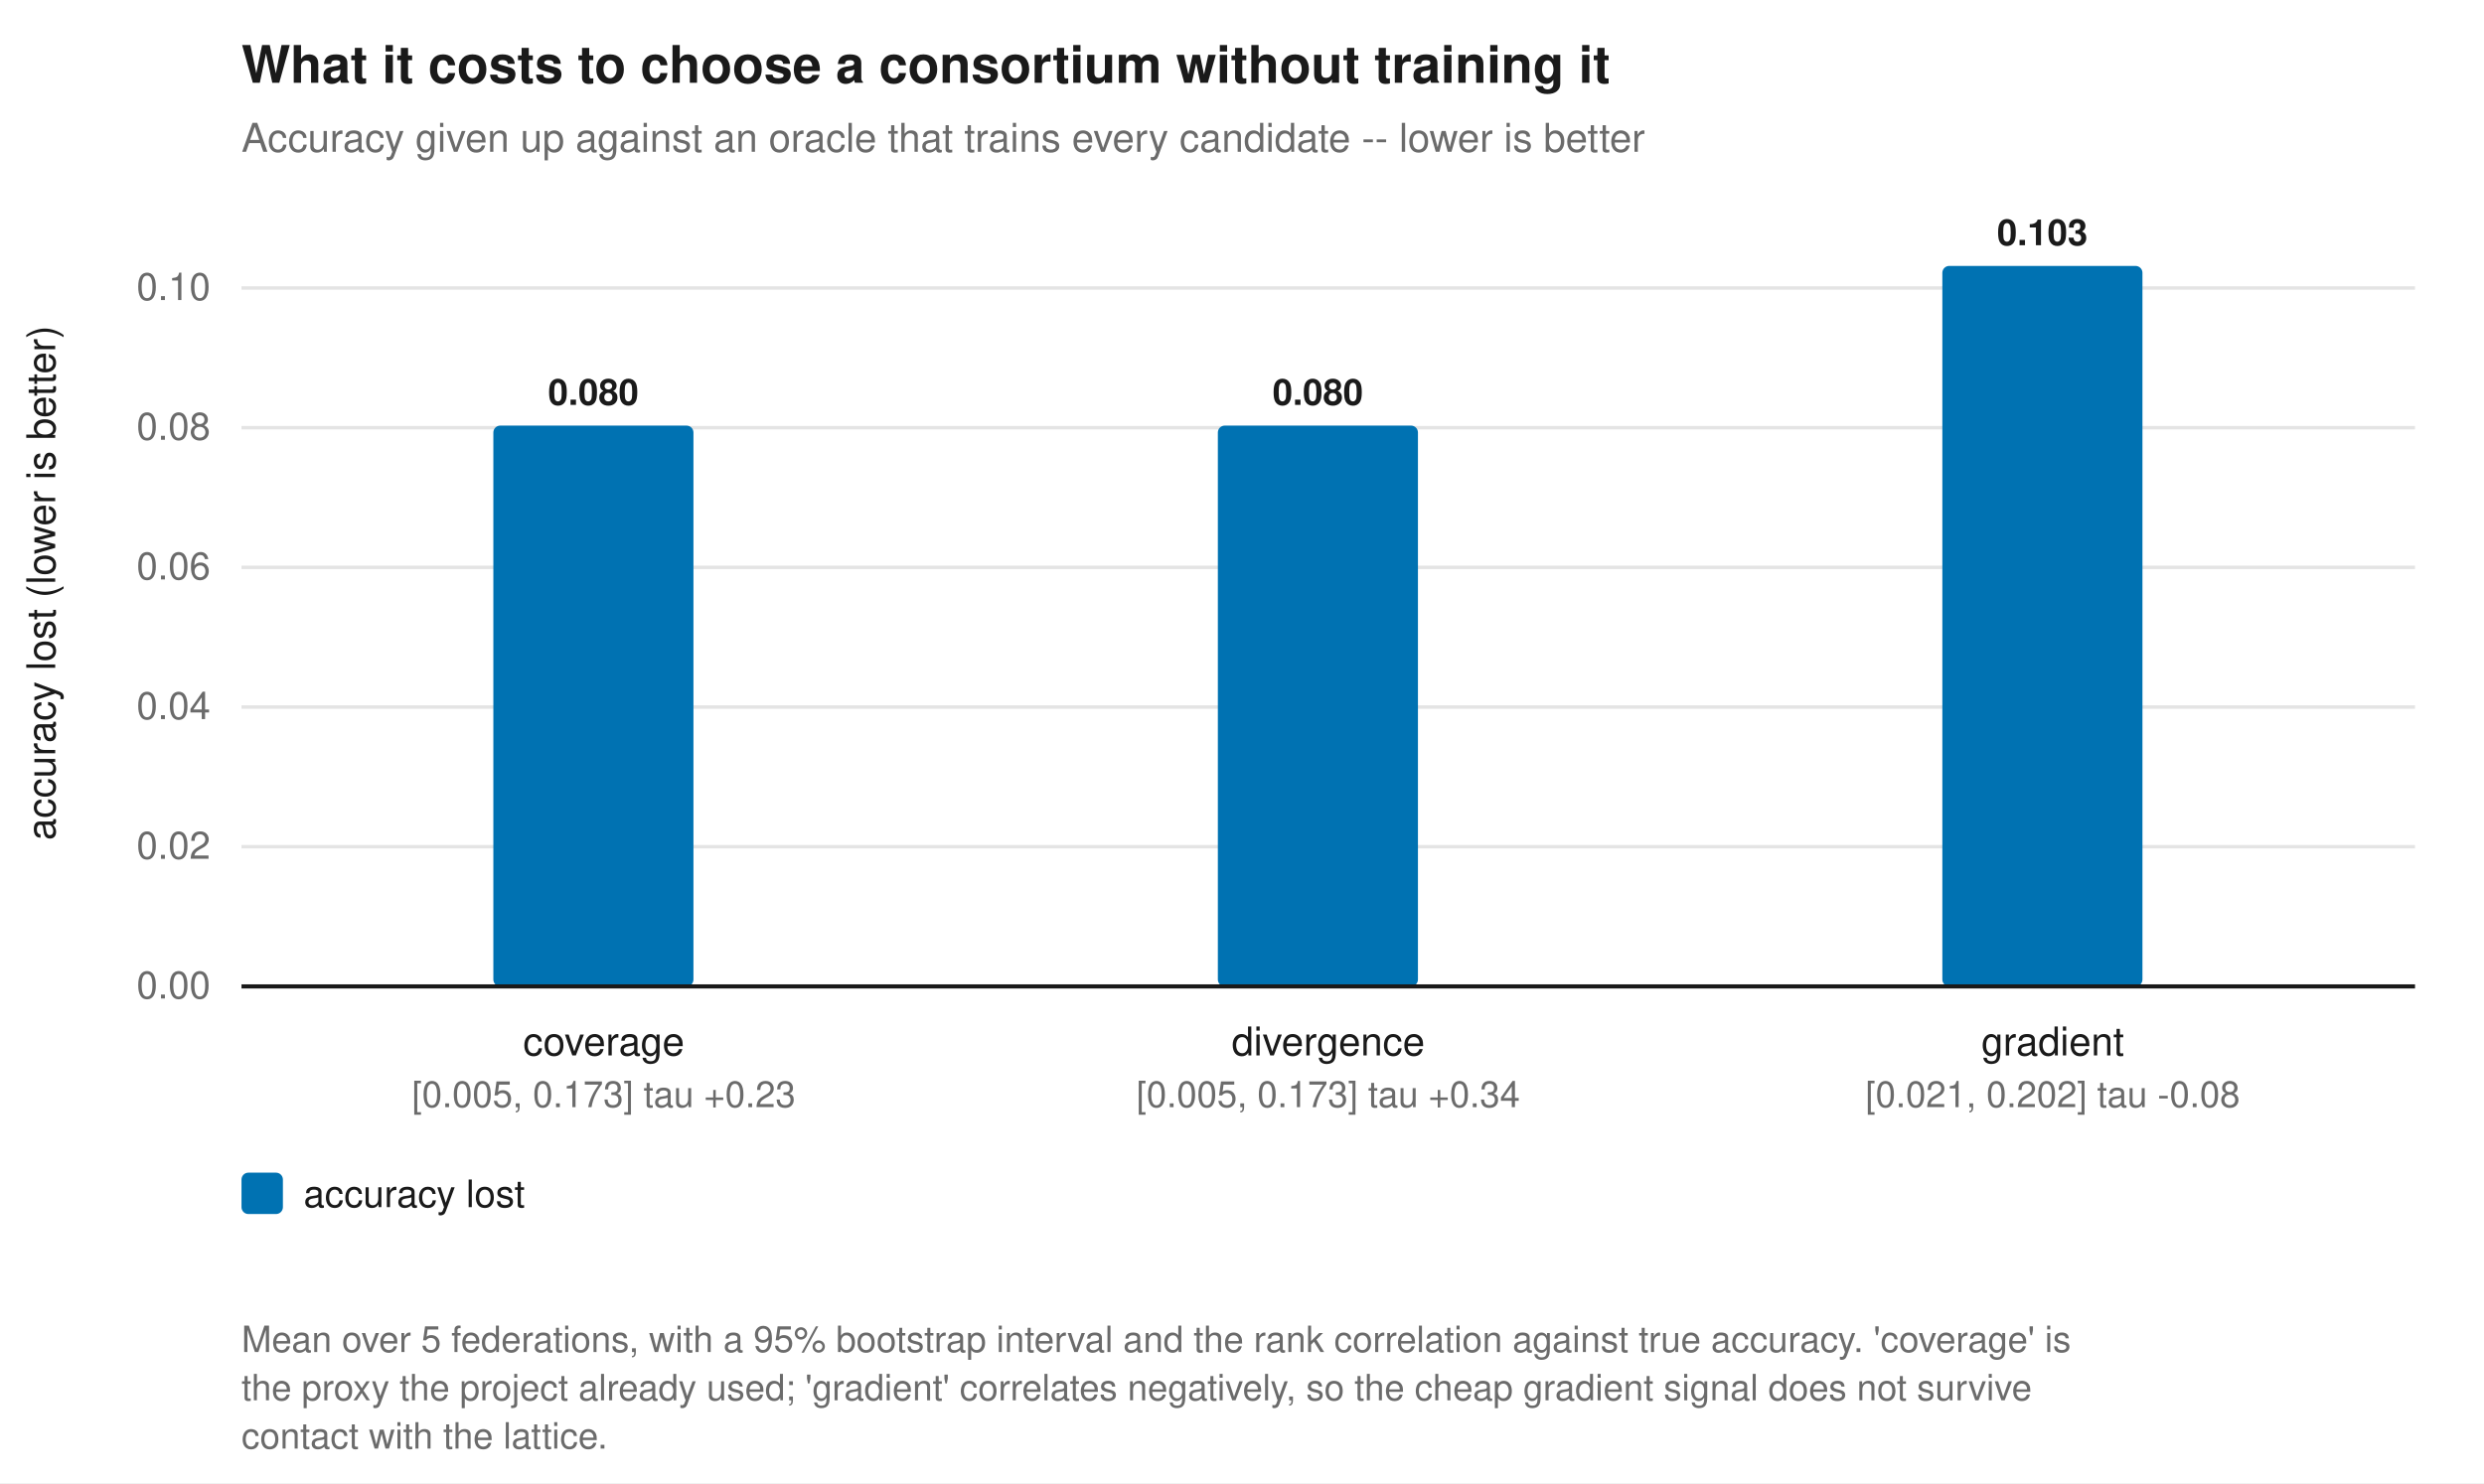
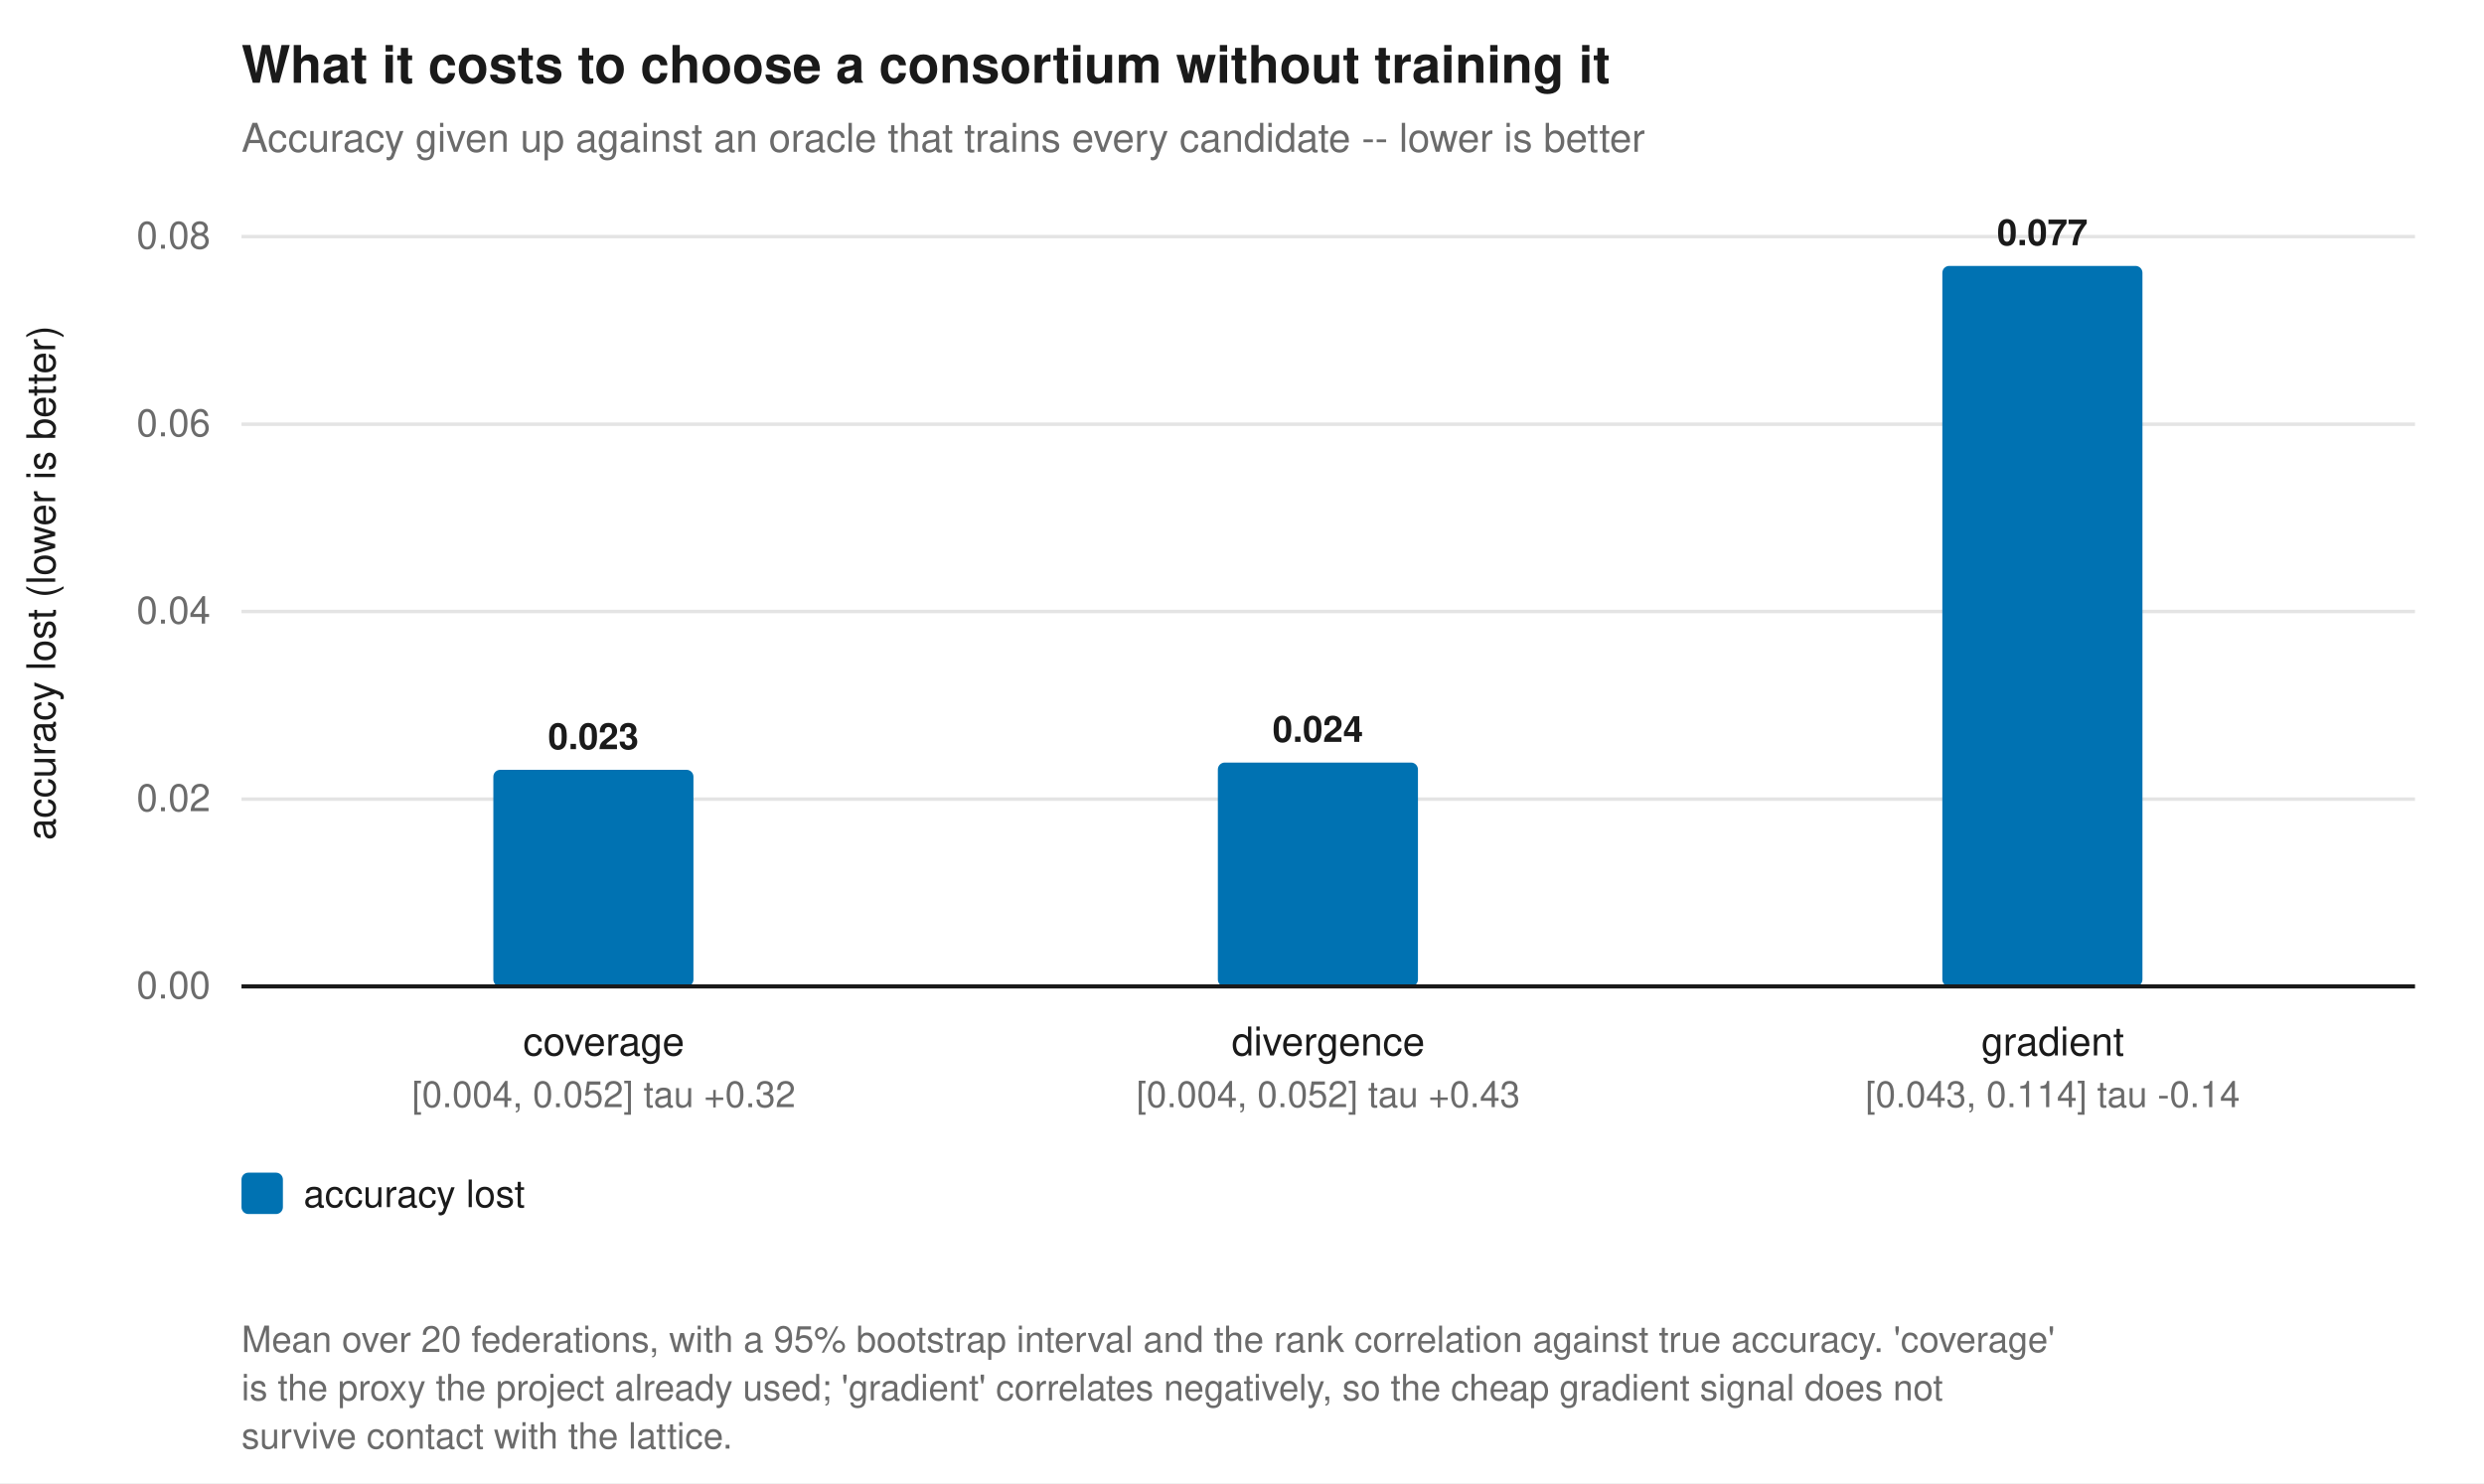
<svg xmlns="http://www.w3.org/2000/svg" viewBox="0 0 720 430" width="720" height="430" font-family="Helvetica, Arial, sans-serif">
  <rect width="720" height="430" fill="#ffffff" />
  <text x="70" y="24" font-size="15" font-weight="600" fill="#1a1a1a">What it costs to choose a consortium without training it</text>
  <text x="70" y="44" font-size="11.5" fill="#6b6b6b">Accuracy given up against an oracle that trains every candidate -- lower is better</text>
  <line x1="70" y1="286.0" x2="700" y2="286.0" stroke="#e4e4e4" stroke-width="1" />
  <text x="61" y="289.5" font-size="11" text-anchor="end" fill="#6b6b6b">0.00</text>
-   <line x1="70" y1="245.5" x2="700" y2="245.5" stroke="#e4e4e4" stroke-width="1" />
-   <text x="61" y="249.0" font-size="11" text-anchor="end" fill="#6b6b6b">0.02</text>
-   <line x1="70" y1="205.0" x2="700" y2="205.0" stroke="#e4e4e4" stroke-width="1" />
-   <text x="61" y="208.5" font-size="11" text-anchor="end" fill="#6b6b6b">0.04</text>
-   <line x1="70" y1="164.5" x2="700" y2="164.5" stroke="#e4e4e4" stroke-width="1" />
-   <text x="61" y="168.0" font-size="11" text-anchor="end" fill="#6b6b6b">0.06</text>
-   <line x1="70" y1="124.0" x2="700" y2="124.0" stroke="#e4e4e4" stroke-width="1" />
-   <text x="61" y="127.5" font-size="11" text-anchor="end" fill="#6b6b6b">0.08</text>
-   <line x1="70" y1="83.5" x2="700" y2="83.5" stroke="#e4e4e4" stroke-width="1" />
-   <text x="61" y="87.0" font-size="11" text-anchor="end" fill="#6b6b6b">0.10</text>
-   <rect class="bar" x="143.0" y="123.4" width="58.0" height="162.6" fill="#0072B2" rx="2" />
-   <text x="172.0" y="117.4" font-size="10.5" font-weight="600" text-anchor="middle" fill="#1a1a1a">0.080</text>
-   <rect class="bar" x="353.0" y="123.4" width="58.0" height="162.6" fill="#0072B2" rx="2" />
-   <text x="382.0" y="117.4" font-size="10.5" font-weight="600" text-anchor="middle" fill="#1a1a1a">0.080</text>
+   <line x1="70" y1="231.7" x2="700" y2="231.7" stroke="#e4e4e4" stroke-width="1" />
+   <text x="61" y="235.2" font-size="11" text-anchor="end" fill="#6b6b6b">0.02</text>
+   <line x1="70" y1="177.3" x2="700" y2="177.3" stroke="#e4e4e4" stroke-width="1" />
+   <text x="61" y="180.8" font-size="11" text-anchor="end" fill="#6b6b6b">0.04</text>
+   <line x1="70" y1="123.0" x2="700" y2="123.0" stroke="#e4e4e4" stroke-width="1" />
+   <text x="61" y="126.5" font-size="11" text-anchor="end" fill="#6b6b6b">0.06</text>
+   <line x1="70" y1="68.6" x2="700" y2="68.6" stroke="#e4e4e4" stroke-width="1" />
+   <text x="61" y="72.1" font-size="11" text-anchor="end" fill="#6b6b6b">0.08</text>
+   <rect class="bar" x="143.0" y="223.2" width="58.0" height="62.8" fill="#0072B2" rx="2" />
+   <text x="172.0" y="217.2" font-size="10.5" font-weight="600" text-anchor="middle" fill="#1a1a1a">0.023</text>
+   <rect class="bar" x="353.0" y="221.1" width="58.0" height="64.9" fill="#0072B2" rx="2" />
+   <text x="382.0" y="215.1" font-size="10.5" font-weight="600" text-anchor="middle" fill="#1a1a1a">0.024</text>
  <rect class="bar" x="563.0" y="77.1" width="58.0" height="208.9" fill="#0072B2" rx="2" />
-   <text x="592.0" y="71.1" font-size="10.5" font-weight="600" text-anchor="middle" fill="#1a1a1a">0.103</text>
+   <text x="592.0" y="71.1" font-size="10.5" font-weight="600" text-anchor="middle" fill="#1a1a1a">0.077</text>
  <text x="175.0" y="306" font-size="11.5" text-anchor="middle" fill="#1a1a1a">coverage</text>
-   <text x="175.0" y="321" font-size="10.5" text-anchor="middle" fill="#6b6b6b">[0.005, 0.173]   tau +0.23</text>
+   <text x="175.0" y="321" font-size="10.5" text-anchor="middle" fill="#6b6b6b">[0.004, 0.052]   tau +0.32</text>
  <text x="385.0" y="306" font-size="11.5" text-anchor="middle" fill="#1a1a1a">divergence</text>
-   <text x="385.0" y="321" font-size="10.5" text-anchor="middle" fill="#6b6b6b">[0.005, 0.173]   tau +0.34</text>
+   <text x="385.0" y="321" font-size="10.5" text-anchor="middle" fill="#6b6b6b">[0.004, 0.052]   tau +0.43</text>
  <text x="595.0" y="306" font-size="11.5" text-anchor="middle" fill="#1a1a1a">gradient</text>
-   <text x="595.0" y="321" font-size="10.5" text-anchor="middle" fill="#6b6b6b">[0.021, 0.202]   tau -0.08</text>
+   <text x="595.0" y="321" font-size="10.5" text-anchor="middle" fill="#6b6b6b">[0.043, 0.114]   tau -0.14</text>
  <line x1="70" y1="286" x2="700" y2="286" stroke="#1a1a1a" stroke-width="1.2" />
  <text x="16" y="169.0" font-size="11.5" fill="#1a1a1a" text-anchor="middle" transform="rotate(-90 16 169.0)">accuracy lost (lower is better)</text>
  <rect x="70" y="340" width="12" height="12" fill="#0072B2" rx="2" />
  <text x="88" y="350" font-size="11" fill="#1a1a1a">accuracy lost</text>
-   <text x="70" y="392" font-size="10.5" fill="#6b6b6b">Mean over 5 federations, with a 95% bootstrap interval and the rank correlation against true accuracy. 'coverage' is</text>
-   <text x="70" y="406" font-size="10.5" fill="#6b6b6b">the proxy the project already used; 'gradient' correlates negatively, so the cheap gradient signal does not survive</text>
-   <text x="70" y="420" font-size="10.5" fill="#6b6b6b">contact with the lattice.</text>
+   <text x="70" y="392" font-size="10.5" fill="#6b6b6b">Mean over 20 federations, with a 95% bootstrap interval and the rank correlation against true accuracy. 'coverage'</text>
+   <text x="70" y="406" font-size="10.5" fill="#6b6b6b">is the proxy the project already used; 'gradient' correlates negatively, so the cheap gradient signal does not</text>
+   <text x="70" y="420" font-size="10.5" fill="#6b6b6b">survive contact with the lattice.</text>
</svg>
